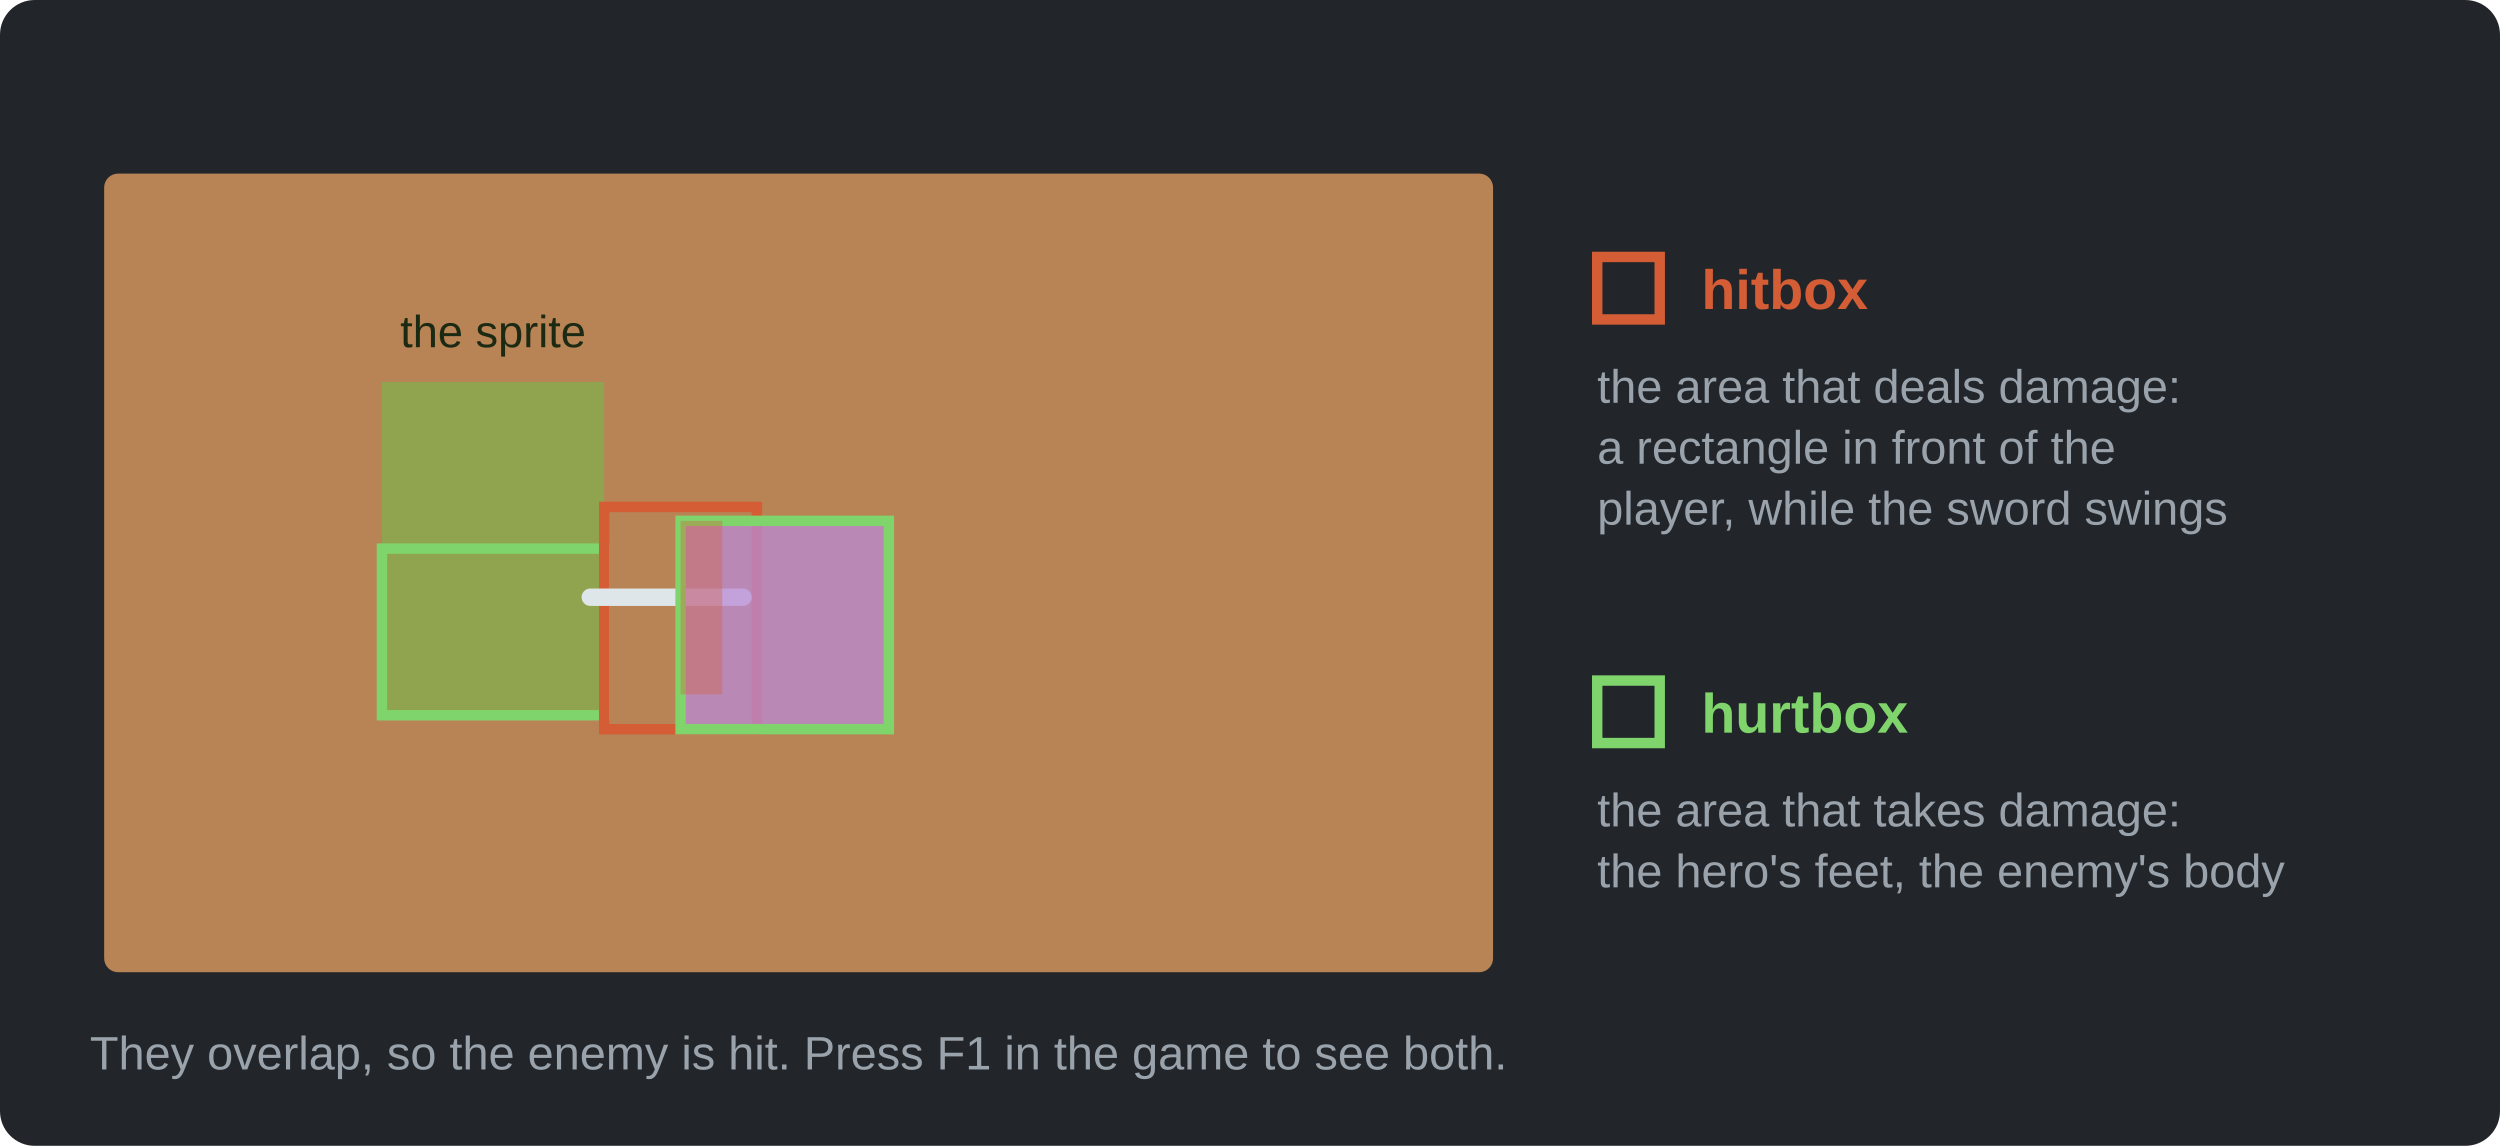
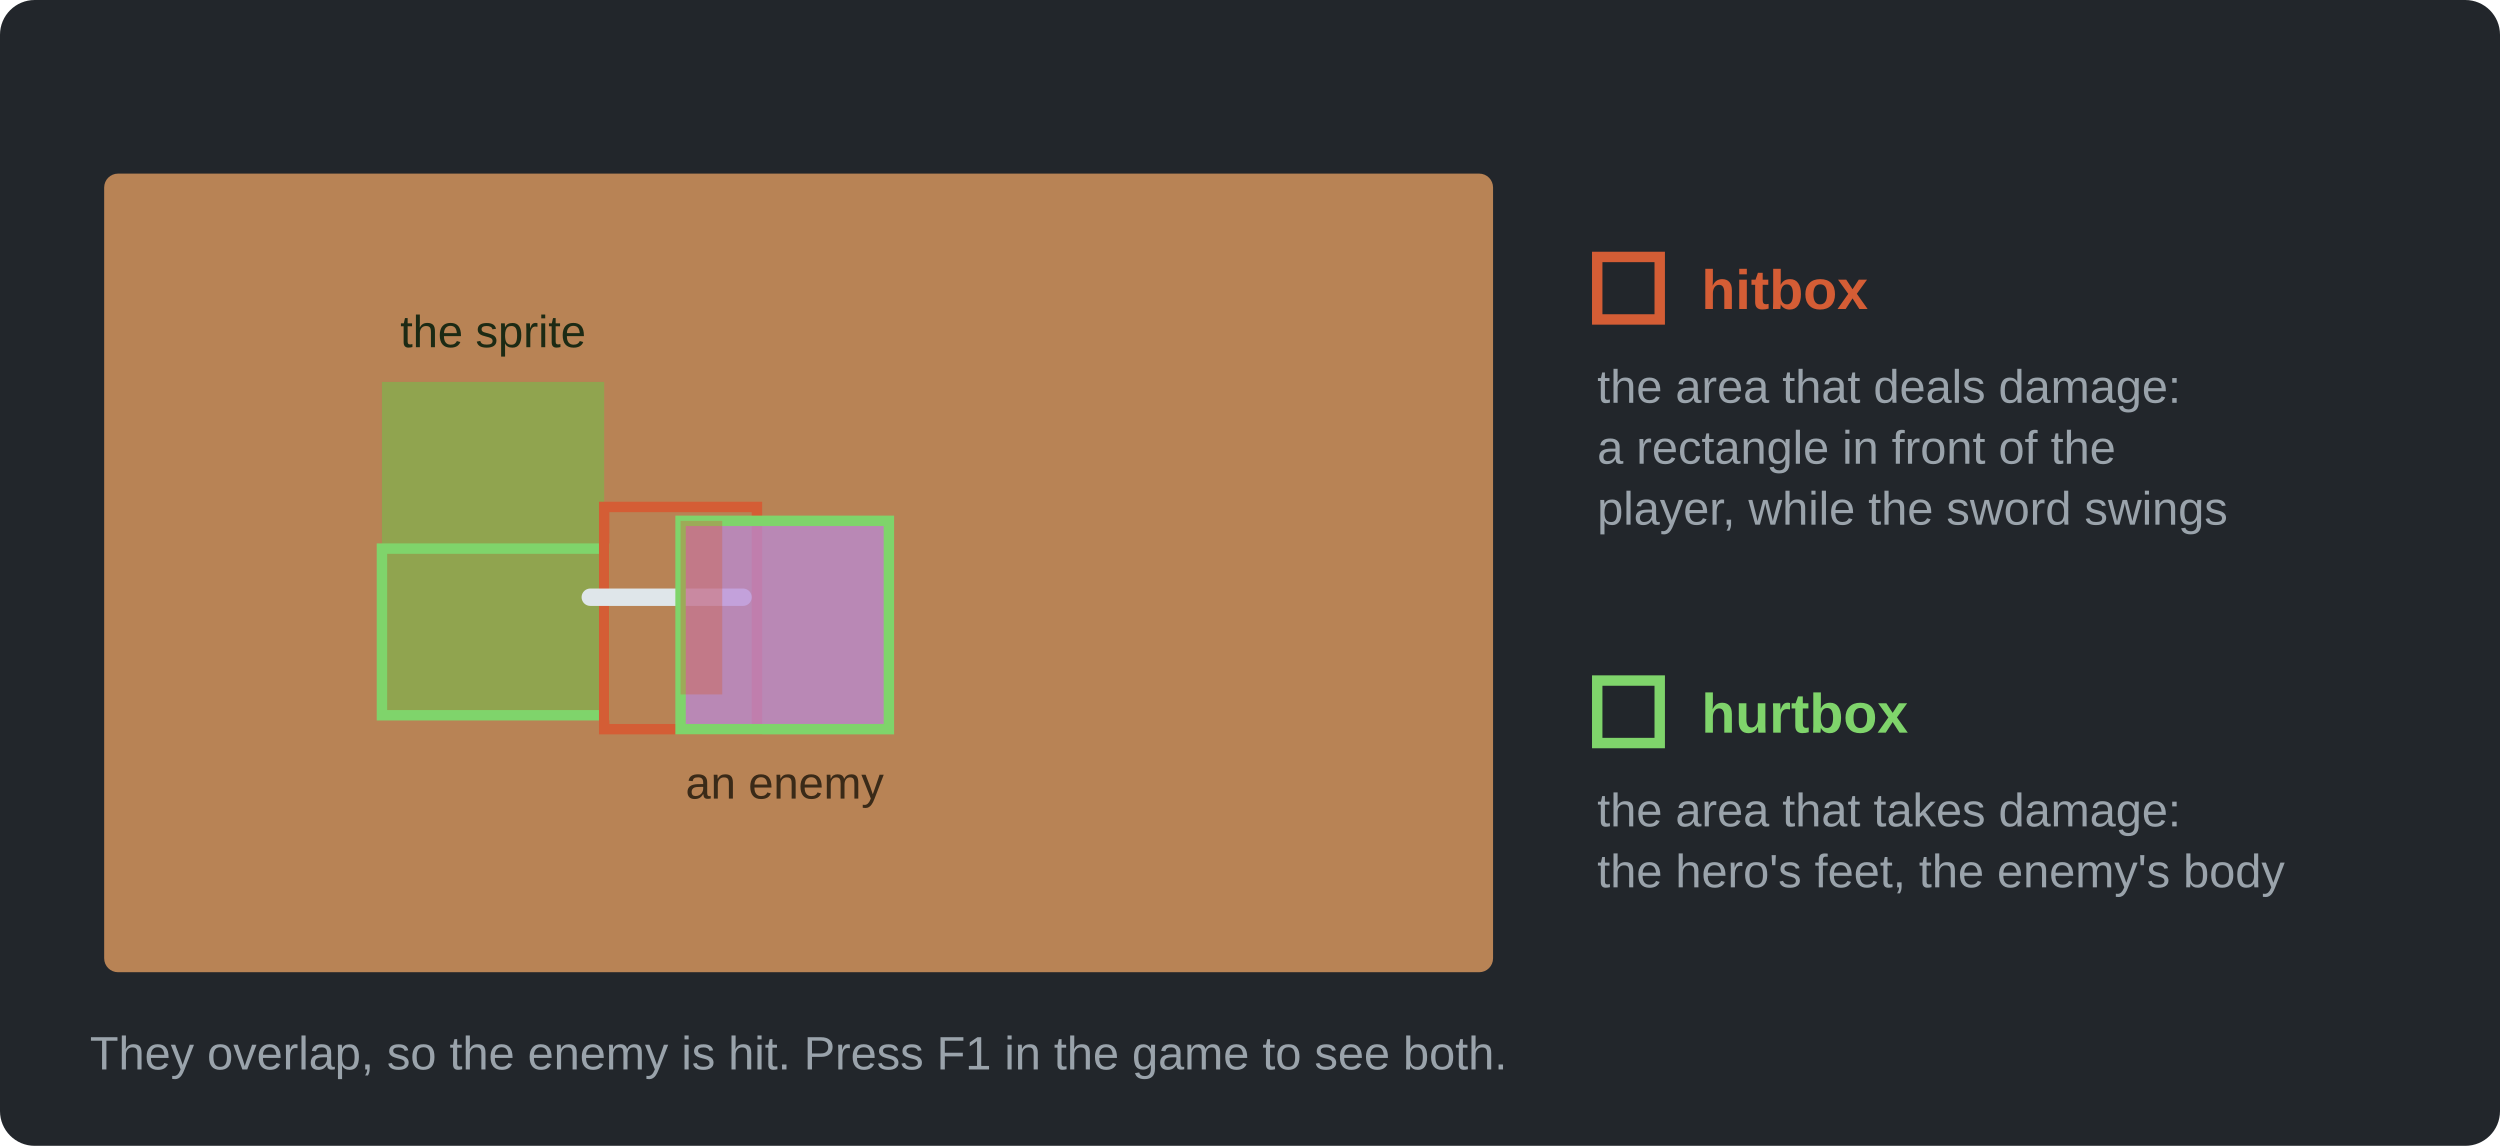
<svg xmlns="http://www.w3.org/2000/svg" viewBox="0 0 720 330" width="720" height="330" role="img">
  <rect width="720" height="330" rx="10" fill="#22262b" />
  <rect x="30" y="50" width="400" height="230" fill="#c98d5a" rx="4" opacity="0.9" />
  <rect x="110" y="110" width="64" height="96" fill="#6fbf4a" opacity="0.55" />
  <text x="142" y="100" font-family="'Segoe UI', system-ui, -apple-system, 'Helvetica Neue', Arial, sans-serif" font-size="13" fill="#1c2a14" text-anchor="middle" font-weight="normal">the sprite</text>
  <rect x="110" y="158" width="64" height="48" fill="none" stroke="#7fd46b" stroke-width="3" />
  <rect x="174" y="146" width="44" height="64" fill="none" stroke="#d45d35" stroke-width="3" />
  <line x1="170" y1="172" x2="214" y2="172" stroke="#dfe6ea" stroke-width="5" stroke-linecap="round" />
  <rect x="196" y="150" width="60" height="60" fill="#b98ad6" opacity="0.75" />
  <rect x="196" y="150" width="60" height="60" fill="none" stroke="#7fd46b" stroke-width="3" />
  <rect x="196" y="150" width="12" height="50" fill="#d45d35" opacity="0.35" />
+   <text x="226" y="230" font-family="'Segoe UI', system-ui, -apple-system, 'Helvetica Neue', Arial, sans-serif" font-size="13" fill="#3a2a18" text-anchor="middle" font-weight="normal">an enemy</text>
  <rect x="460" y="74" width="18" height="18" fill="none" stroke="#d45d35" stroke-width="3" />
  <text x="490" y="89" font-family="'Segoe UI', system-ui, -apple-system, 'Helvetica Neue', Arial, sans-serif" font-size="16" fill="#d45d35" text-anchor="start" font-weight="bold">hitbox</text>
  <text x="460" y="116" font-family="'Segoe UI', system-ui, -apple-system, 'Helvetica Neue', Arial, sans-serif" font-size="13.5" fill="#9aa3ab" text-anchor="start" font-weight="normal">the area that deals damage:</text>
  <text x="460" y="133.55" font-family="'Segoe UI', system-ui, -apple-system, 'Helvetica Neue', Arial, sans-serif" font-size="13.5" fill="#9aa3ab" text-anchor="start" font-weight="normal">a rectangle in front of the</text>
  <text x="460" y="151.1" font-family="'Segoe UI', system-ui, -apple-system, 'Helvetica Neue', Arial, sans-serif" font-size="13.5" fill="#9aa3ab" text-anchor="start" font-weight="normal">player, while the sword swings</text>
  <rect x="460" y="196" width="18" height="18" fill="none" stroke="#7fd46b" stroke-width="3" />
  <text x="490" y="211" font-family="'Segoe UI', system-ui, -apple-system, 'Helvetica Neue', Arial, sans-serif" font-size="16" fill="#7fd46b" text-anchor="start" font-weight="bold">hurtbox</text>
  <text x="460" y="238" font-family="'Segoe UI', system-ui, -apple-system, 'Helvetica Neue', Arial, sans-serif" font-size="13.5" fill="#9aa3ab" text-anchor="start" font-weight="normal">the area that takes damage:</text>
  <text x="460" y="255.55" font-family="'Segoe UI', system-ui, -apple-system, 'Helvetica Neue', Arial, sans-serif" font-size="13.5" fill="#9aa3ab" text-anchor="start" font-weight="normal">the hero's feet, the enemy's body</text>
  <text x="230" y="308" font-family="'Segoe UI', system-ui, -apple-system, 'Helvetica Neue', Arial, sans-serif" font-size="13.5" fill="#9aa3ab" text-anchor="middle" font-weight="normal">They overlap, so the enemy is hit. Press F1 in the game to see both.</text>
</svg>
